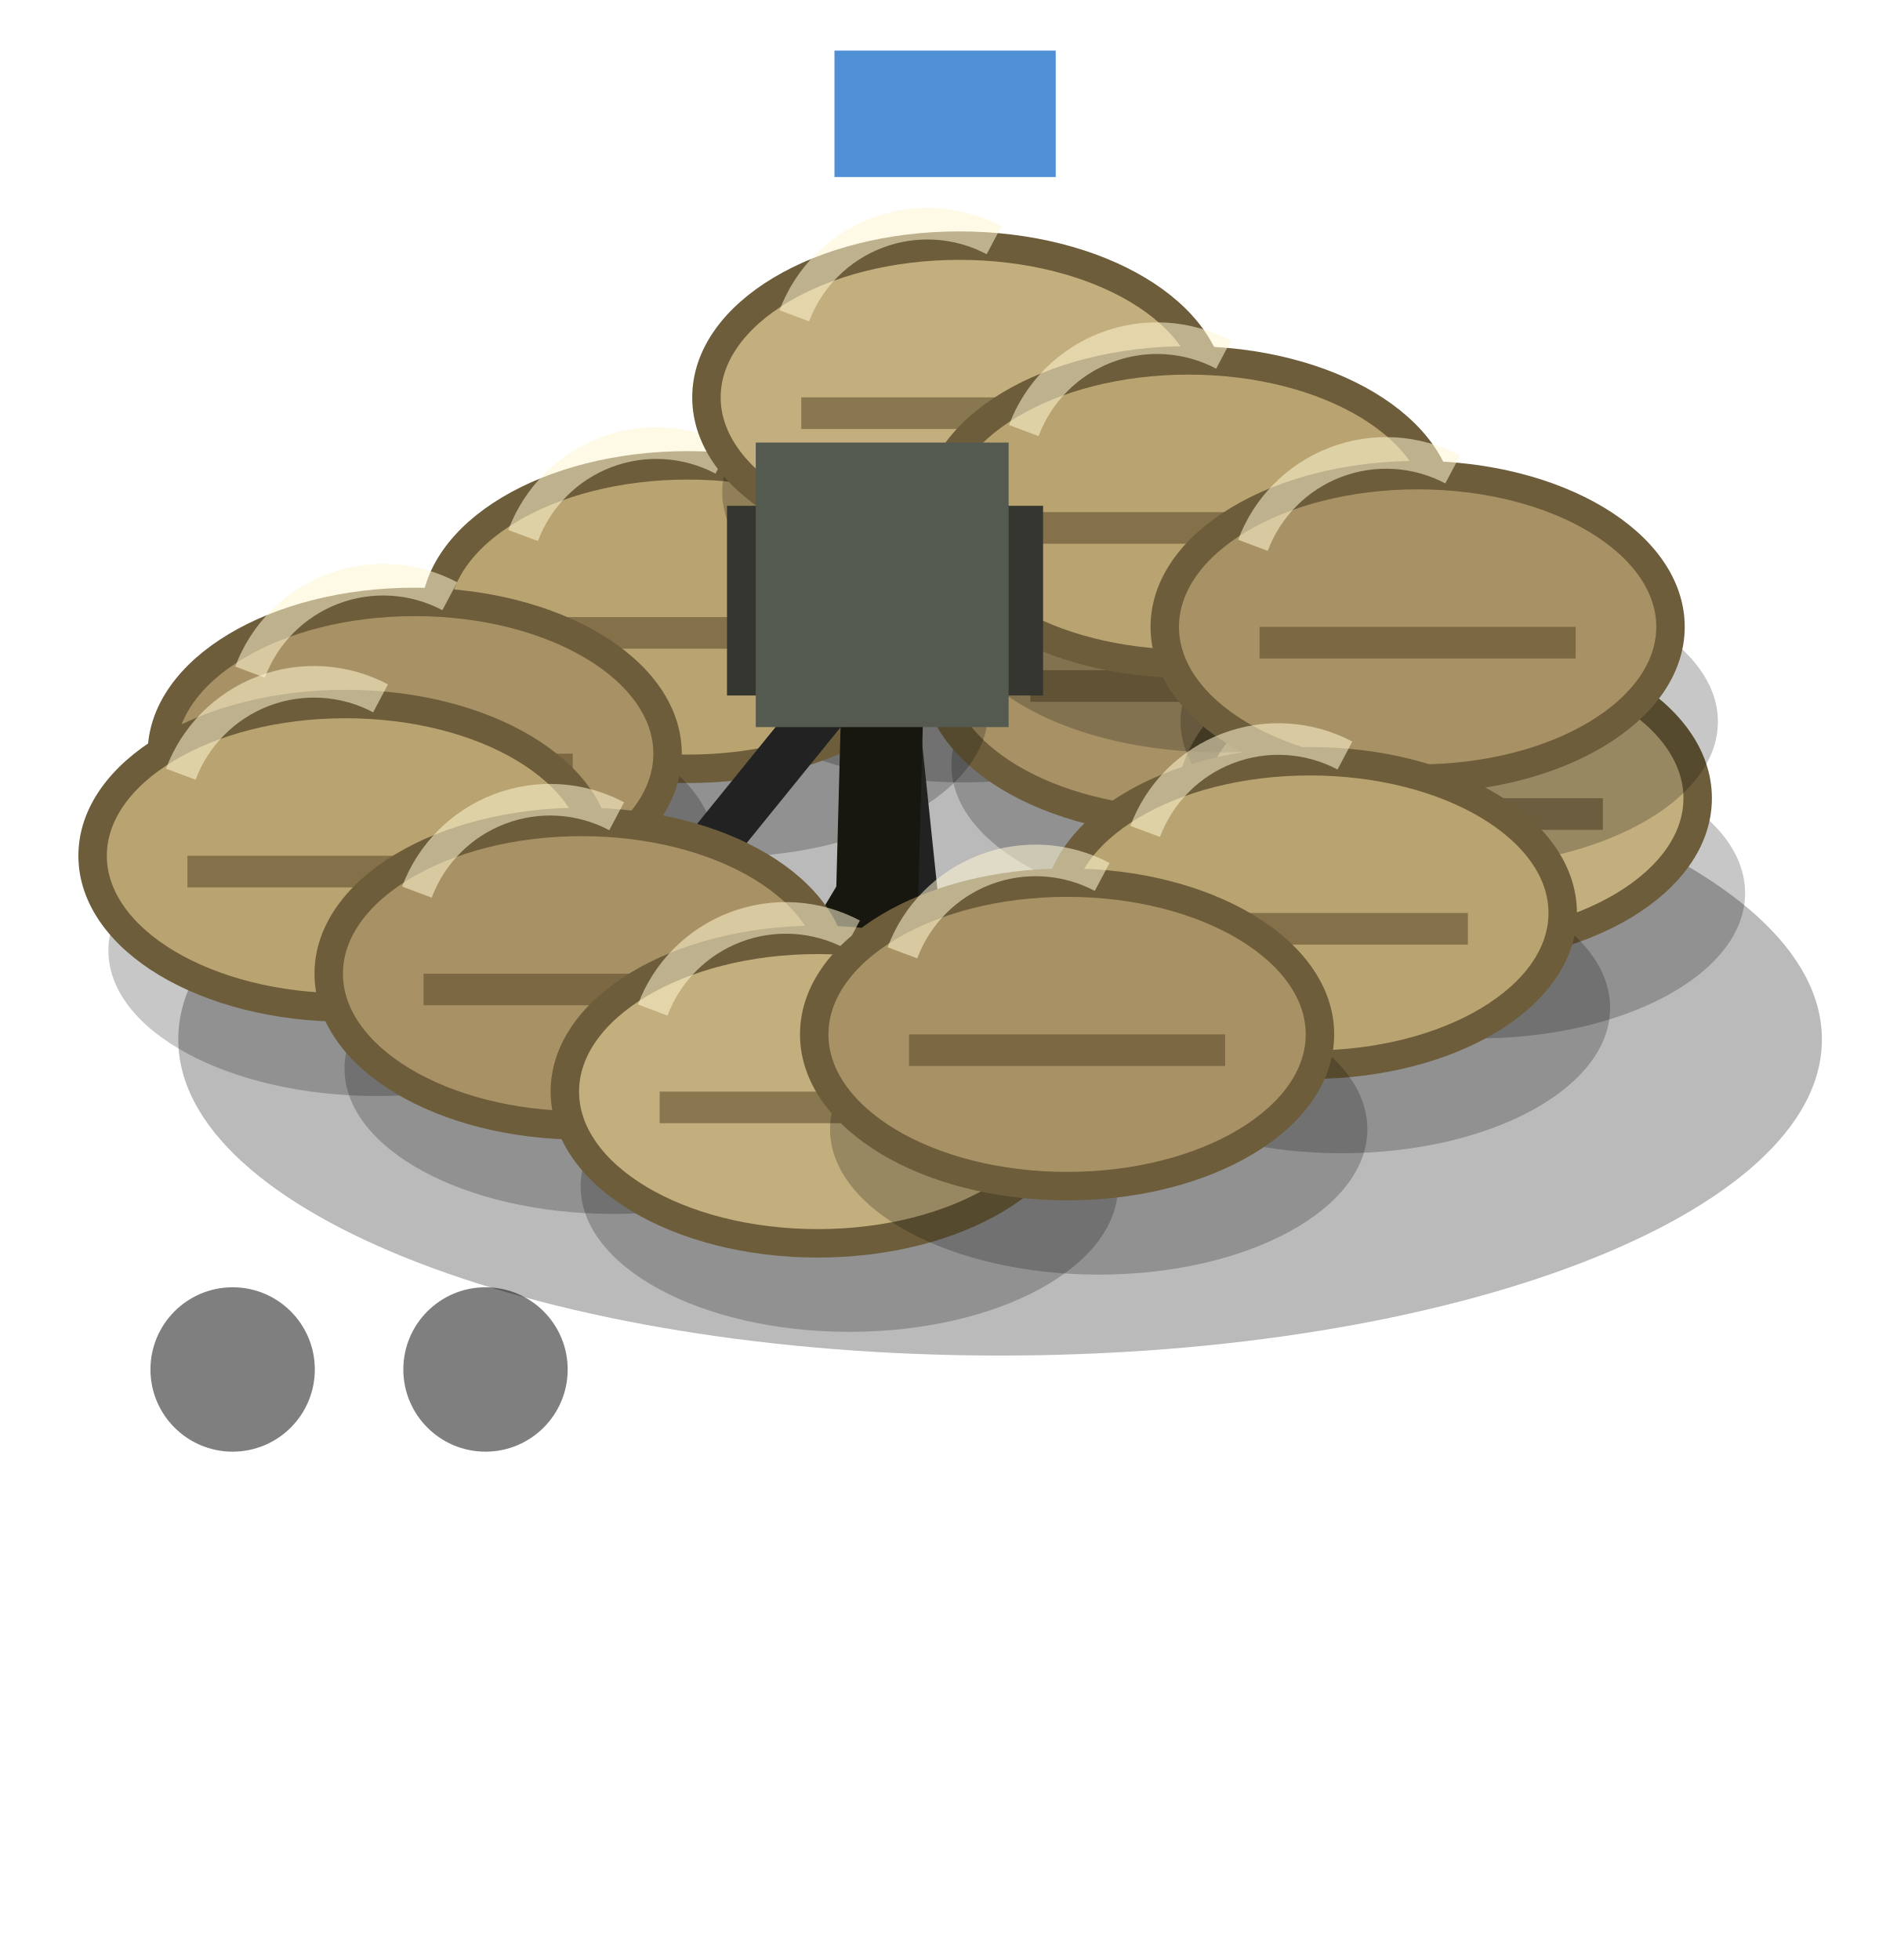
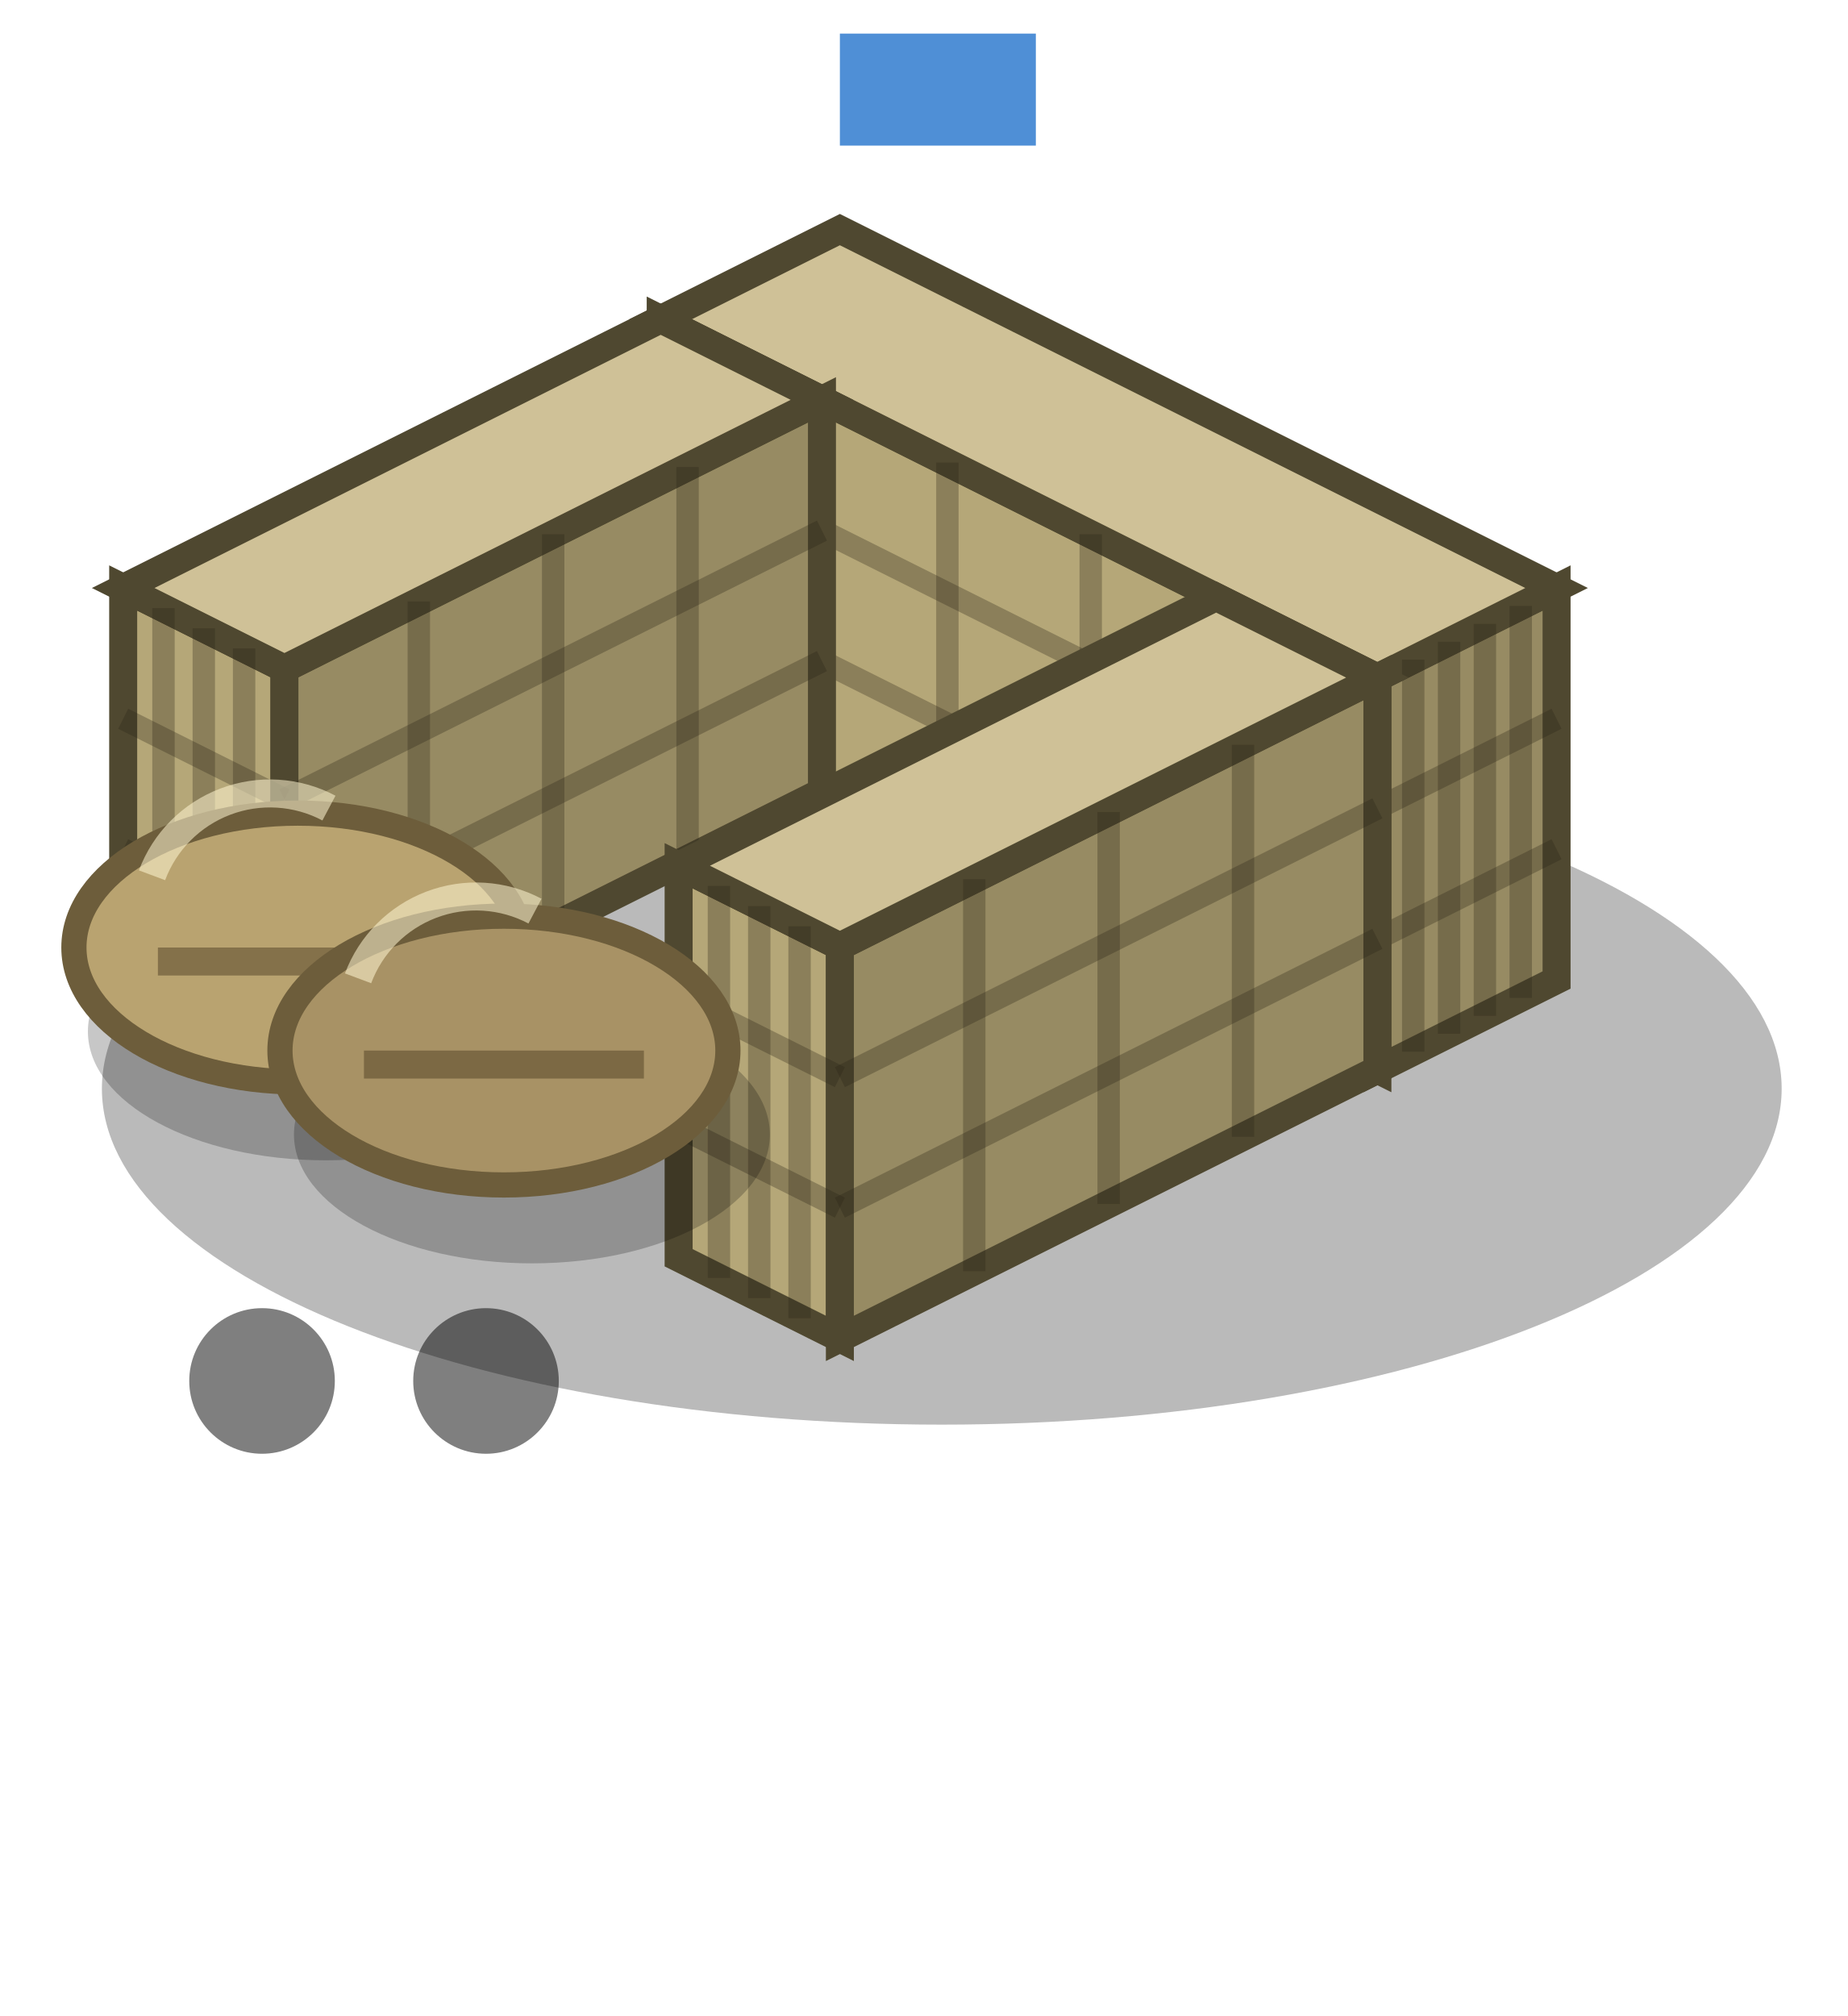
- <svg xmlns="http://www.w3.org/2000/svg" width="60" height="62" viewBox="-28 -29 60 62">
-   <rect id="bounds" x="-28" y="-29" width="60" height="62" fill="#000" fill-opacity="0" />
-   <path d="M29.64 3.88A26 10 0 1 1 -22.36 3.88A26 10 0 1 1 29.64 3.88" fill="rgba(0,0,0,.27)" />
-   <path d="M10.99 -8.85A8.5 4.6 0 1 1 -6.01 -8.85A8.5 4.6 0 1 1 10.99 -8.85" fill="rgba(0,0,0,.22)" />
-   <path d="M9.49 -11.85A8 4.8 0 1 1 -6.51 -11.85A8 4.8 0 1 1 9.49 -11.85" fill="#b9a370" />
-   <path d="M9.49 -11.85A8 4.8 0 1 1 -6.51 -11.85A8 4.8 0 1 1 9.49 -11.85" fill="none" stroke="#6d5d3b" stroke-width="0.9" />
-   <path d="M-3.72 -14.43A4.5 4.5 0 0 1 2.6 -16.83" fill="none" stroke="rgba(255,246,210,.55)" stroke-width="1" />
-   <path d="M-3.51 -11.35L6.49 -11.35" fill="none" stroke="rgba(80,64,36,.5)" stroke-width="1" />
-   <path d="M19.1 -4.8A8.5 4.6 0 1 1 2.1 -4.8A8.5 4.6 0 1 1 19.1 -4.8" fill="rgba(0,0,0,.22)" />
-   <path d="M17.6 -7.8A8 4.8 0 1 1 1.6 -7.8A8 4.8 0 1 1 17.6 -7.8" fill="#a89265" />
-   <path d="M17.6 -7.8A8 4.8 0 1 1 1.6 -7.8A8 4.8 0 1 1 17.6 -7.8" fill="none" stroke="#6d5d3b" stroke-width="0.9" />
-   <path d="M4.39 -10.38A4.5 4.5 0 0 1 10.71 -12.78" fill="none" stroke="rgba(255,246,210,.55)" stroke-width="1" />
-   <path d="M4.6 -7.3L14.6 -7.3" fill="none" stroke="rgba(80,64,36,.5)" stroke-width="1" />
-   <path d="M27.21 -0.75A8.5 4.6 0 1 1 10.21 -0.75A8.5 4.6 0 1 1 27.21 -0.75" fill="rgba(0,0,0,.22)" />
-   <path d="M25.71 -3.75A8 4.8 0 1 1 9.71 -3.75A8 4.8 0 1 1 25.71 -3.75" fill="#c3ae7d" />
-   <path d="M25.71 -3.75A8 4.8 0 1 1 9.71 -3.75A8 4.8 0 1 1 25.71 -3.75" fill="none" stroke="#6d5d3b" stroke-width="0.9" />
-   <path d="M12.49 -6.33A4.5 4.5 0 0 1 18.81 -8.72" fill="none" stroke="rgba(255,246,210,.55)" stroke-width="1" />
-   <path d="M12.71 -3.25L22.71 -3.25" fill="none" stroke="rgba(80,64,36,.5)" stroke-width="1" />
-   <path d="M3.26 -6.48A8.5 4.6 0 1 1 -13.74 -6.48A8.5 4.6 0 1 1 3.26 -6.48" fill="rgba(0,0,0,.22)" />
-   <path d="M1.76 -9.48A8 4.8 0 1 1 -14.24 -9.48A8 4.8 0 1 1 1.76 -9.48" fill="#b9a370" />
-   <path d="M1.76 -9.48A8 4.8 0 1 1 -14.24 -9.48A8 4.8 0 1 1 1.76 -9.48" fill="none" stroke="#6d5d3b" stroke-width="0.9" />
-   <path d="M-11.45 -12.06A4.5 4.5 0 0 1 -5.13 -14.46" fill="none" stroke="rgba(255,246,210,.55)" stroke-width="1" />
-   <path d="M-11.24 -8.98L-1.24 -8.98" fill="none" stroke="rgba(80,64,36,.5)" stroke-width="1" />
-   <path d="M-5.38 -2.16A8.5 4.6 0 1 1 -22.38 -2.16A8.5 4.6 0 1 1 -5.38 -2.16" fill="rgba(0,0,0,.22)" />
-   <path d="M-6.88 -5.16A8 4.8 0 1 1 -22.88 -5.16A8 4.8 0 1 1 -6.88 -5.16" fill="#a89265" />
-   <path d="M-6.88 -5.16A8 4.8 0 1 1 -22.88 -5.16A8 4.8 0 1 1 -6.88 -5.16" fill="none" stroke="#6d5d3b" stroke-width="0.9" />
-   <path d="M-20.09 -7.74A4.5 4.5 0 0 1 -13.77 -10.14" fill="none" stroke="rgba(255,246,210,.55)" stroke-width="1" />
-   <path d="M-19.88 -4.66L-9.88 -4.66" fill="none" stroke="rgba(80,64,36,.5)" stroke-width="1" />
-   <path d="M11.85 -13.43A8.5 4.6 0 1 1 -5.15 -13.43A8.5 4.6 0 1 1 11.85 -13.43" fill="rgba(0,0,0,.22)" />
-   <path d="M10.35 -16.43A8 4.8 0 1 1 -5.65 -16.43A8 4.8 0 1 1 10.35 -16.43" fill="#c3ae7d" />
-   <path d="M10.35 -16.43A8 4.8 0 1 1 -5.65 -16.43A8 4.8 0 1 1 10.35 -16.43" fill="none" stroke="#6d5d3b" stroke-width="0.9" />
-   <path d="M-2.87 -19.01A4.5 4.5 0 0 1 3.45 -21.4" fill="none" stroke="rgba(255,246,210,.55)" stroke-width="1" />
-   <path d="M-2.65 -15.93L7.35 -15.93" fill="none" stroke="rgba(80,64,36,.5)" stroke-width="1" />
-   <path d="M19.1 -9.8A8.5 4.6 0 1 1 2.1 -9.8A8.5 4.6 0 1 1 19.1 -9.8" fill="rgba(0,0,0,.22)" />
-   <path d="M17.6 -12.8A8 4.8 0 1 1 1.6 -12.8A8 4.8 0 1 1 17.6 -12.8" fill="#b9a370" />
-   <path d="M17.6 -12.8A8 4.8 0 1 1 1.6 -12.8A8 4.8 0 1 1 17.6 -12.8" fill="none" stroke="#6d5d3b" stroke-width="0.9" />
-   <path d="M4.39 -15.38A4.5 4.5 0 0 1 10.71 -17.78" fill="none" stroke="rgba(255,246,210,.55)" stroke-width="1" />
-   <path d="M4.6 -12.3L14.6 -12.3" fill="none" stroke="rgba(80,64,36,.5)" stroke-width="1" />
-   <path d="M26.35 -6.17A8.5 4.6 0 1 1 9.35 -6.17A8.5 4.6 0 1 1 26.35 -6.17" fill="rgba(0,0,0,.22)" />
-   <path d="M24.85 -9.17A8 4.8 0 1 1 8.85 -9.17A8 4.8 0 1 1 24.85 -9.17" fill="#a89265" />
-   <path d="M24.85 -9.17A8 4.8 0 1 1 8.85 -9.17A8 4.8 0 1 1 24.85 -9.17" fill="none" stroke="#6d5d3b" stroke-width="0.9" />
-   <path d="M11.64 -11.75A4.5 4.5 0 0 1 17.96 -14.15" fill="none" stroke="rgba(255,246,210,.55)" stroke-width="1" />
-   <path d="M11.85 -8.67L21.85 -8.67" fill="none" stroke="rgba(80,64,36,.5)" stroke-width="1" />
-   <path d="M0 0L0 -9" fill="none" stroke="#222" stroke-width="1.8" />
-   <path d="M-7.04 -0.32L0 -9" fill="none" stroke="#222" stroke-width="1.6" />
-   <path d="M1.28 3.2L0 -9" fill="none" stroke="#222" stroke-width="1.6" />
-   <rect x="-5" y="-13" width="10" height="6" fill="#34362f" />
-   <path d="M0 -10L-0.32 2.02" fill="none" stroke="#17170f" stroke-width="2.6" />
-   <path d="M-0.2 -2.22L-3.2 2.78" fill="none" stroke="#17170f" stroke-width="1" />
-   <path d="M-4.09 -15L3.91 -15L3.91 -6L-4.09 -6Z" fill="#555a50" />
-   <path d="M-7.57 1.07A8.5 4.6 0 1 1 -24.57 1.07A8.5 4.6 0 1 1 -7.57 1.07" fill="rgba(0,0,0,.22)" />
-   <path d="M-9.07 -1.93A8 4.8 0 1 1 -25.07 -1.93A8 4.8 0 1 1 -9.07 -1.93" fill="#b9a370" />
-   <path d="M-9.07 -1.93A8 4.8 0 1 1 -25.07 -1.93A8 4.8 0 1 1 -9.07 -1.93" fill="none" stroke="#6d5d3b" stroke-width="0.9" />
-   <path d="M-22.28 -4.51A4.5 4.5 0 0 1 -15.96 -6.91" fill="none" stroke="rgba(255,246,210,.55)" stroke-width="1" />
-   <path d="M-22.07 -1.43L-12.07 -1.43" fill="none" stroke="rgba(80,64,36,.5)" stroke-width="1" />
-   <path d="M-0.1 4.8A8.5 4.6 0 1 1 -17.1 4.8A8.5 4.6 0 1 1 -0.1 4.8" fill="rgba(0,0,0,.22)" />
-   <path d="M-1.6 1.8A8 4.8 0 1 1 -17.6 1.8A8 4.8 0 1 1 -1.6 1.8" fill="#a89265" />
-   <path d="M-1.6 1.8A8 4.8 0 1 1 -17.6 1.8A8 4.8 0 1 1 -1.6 1.8" fill="none" stroke="#6d5d3b" stroke-width="0.9" />
-   <path d="M-14.81 -0.78A4.5 4.5 0 0 1 -8.49 -3.18" fill="none" stroke="rgba(255,246,210,.55)" stroke-width="1" />
-   <path d="M-14.6 2.3L-4.6 2.3" fill="none" stroke="rgba(80,64,36,.5)" stroke-width="1" />
-   <path d="M7.37 8.53A8.5 4.6 0 1 1 -9.63 8.53A8.5 4.6 0 1 1 7.37 8.53" fill="rgba(0,0,0,.22)" />
-   <path d="M5.87 5.53A8 4.8 0 1 1 -10.13 5.53A8 4.8 0 1 1 5.87 5.53" fill="#c3ae7d" />
-   <path d="M5.87 5.53A8 4.8 0 1 1 -10.13 5.53A8 4.8 0 1 1 5.87 5.53" fill="none" stroke="#6d5d3b" stroke-width="0.9" />
-   <path d="M-7.35 2.95A4.5 4.5 0 0 1 -1.03 0.56" fill="none" stroke="rgba(255,246,210,.55)" stroke-width="1" />
-   <path d="M-7.13 6.03L2.87 6.03" fill="none" stroke="rgba(80,64,36,.5)" stroke-width="1" />
-   <path d="M22.94 2.88A8.5 4.6 0 1 1 5.94 2.88A8.5 4.6 0 1 1 22.94 2.88" fill="rgba(0,0,0,.22)" />
-   <path d="M21.44 -0.12A8 4.8 0 1 1 5.44 -0.12A8 4.8 0 1 1 21.44 -0.12" fill="#b9a370" />
-   <path d="M21.44 -0.12A8 4.8 0 1 1 5.44 -0.12A8 4.8 0 1 1 21.44 -0.12" fill="none" stroke="#6d5d3b" stroke-width="0.9" />
-   <path d="M8.23 -2.7A4.5 4.5 0 0 1 14.55 -5.1" fill="none" stroke="rgba(255,246,210,.55)" stroke-width="1" />
-   <path d="M8.44 0.38L18.44 0.38" fill="none" stroke="rgba(80,64,36,.5)" stroke-width="1" />
-   <path d="M15.26 6.72A8.5 4.6 0 1 1 -1.74 6.72A8.5 4.6 0 1 1 15.26 6.72" fill="rgba(0,0,0,.22)" />
-   <path d="M13.76 3.72A8 4.8 0 1 1 -2.24 3.72A8 4.8 0 1 1 13.76 3.72" fill="#a89265" />
-   <path d="M13.76 3.72A8 4.8 0 1 1 -2.24 3.72A8 4.8 0 1 1 13.76 3.72" fill="none" stroke="#6d5d3b" stroke-width="0.9" />
-   <path d="M0.55 1.14A4.5 4.5 0 0 1 6.87 -1.26" fill="none" stroke="rgba(255,246,210,.55)" stroke-width="1" />
-   <path d="M0.76 4.22L10.76 4.22" fill="none" stroke="rgba(80,64,36,.5)" stroke-width="1" />
-   <rect x="-1.6" y="-27.4" width="7" height="4" fill="#4f8fd6" />
+ <svg xmlns="http://www.w3.org/2000/svg" width="66" height="72" viewBox="-30 -35 66 72">
+   <rect id="bounds" x="-30" y="-35" width="66" height="72" fill="#000" fill-opacity="0" />
+   <path d="M33.64 3.88A30 12 0 1 1 -26.36 3.88A30 12 0 1 1 33.64 3.88" fill="rgba(0,0,0,.27)" />
+   <path d="M-6.4 -9.6L19.2 3.2L19.2 -10.8L-6.4 -23.6Z" fill="#b5a778" />
+   <path d="M-6.4 -9.6L19.2 3.2L19.2 -10.8L-6.4 -23.6Z" fill="none" stroke="#4f4830" stroke-width="1" />
+   <path d="M25.6 0L19.2 3.2L19.2 -10.8L25.6 -14Z" fill="#978b63" />
+   <path d="M25.6 0L19.2 3.2L19.2 -10.8L25.6 -14Z" fill="none" stroke="#4f4830" stroke-width="1" />
+   <path d="M0 -26.8L25.6 -14L19.2 -10.8L-6.4 -23.6Z" fill="#cfc197" />
+   <path d="M0 -26.8L25.6 -14L19.2 -10.8L-6.4 -23.6Z" fill="none" stroke="#4f4830" stroke-width="1" />
+   <path d="M-1.28 -7.04L-1.28 -21.04" fill="none" stroke="rgba(40,36,20,.3)" stroke-width="0.8" />
+   <path d="M24.32 0.64L24.32 -13.36" fill="none" stroke="rgba(40,36,20,.3)" stroke-width="0.8" />
+   <path d="M3.84 -4.48L3.84 -18.48" fill="none" stroke="rgba(40,36,20,.3)" stroke-width="0.8" />
+   <path d="M23.04 1.28L23.04 -12.72" fill="none" stroke="rgba(40,36,20,.3)" stroke-width="0.8" />
+   <path d="M8.96 -1.92L8.96 -15.92" fill="none" stroke="rgba(40,36,20,.3)" stroke-width="0.8" />
+   <path d="M21.76 1.92L21.76 -12.08" fill="none" stroke="rgba(40,36,20,.3)" stroke-width="0.8" />
+   <path d="M14.08 0.64L14.08 -13.36" fill="none" stroke="rgba(40,36,20,.3)" stroke-width="0.8" />
+   <path d="M20.48 2.56L20.48 -11.44" fill="none" stroke="rgba(40,36,20,.3)" stroke-width="0.8" />
+   <path d="M-6.4 -14.27L19.2 -1.47" fill="none" stroke="rgba(40,36,20,.3)" stroke-width="0.8" />
+   <path d="M25.6 -4.67L19.2 -1.47" fill="none" stroke="rgba(40,36,20,.3)" stroke-width="0.8" />
+   <path d="M-6.4 -18.93L19.2 -6.13" fill="none" stroke="rgba(40,36,20,.3)" stroke-width="0.8" />
+   <path d="M25.6 -9.33L19.2 -6.13" fill="none" stroke="rgba(40,36,20,.3)" stroke-width="0.8" />
+   <path d="M-25.6 0L-19.84 2.88L-19.84 -11.12L-25.6 -14Z" fill="#b5a778" />
+   <path d="M-25.6 0L-19.84 2.88L-19.84 -11.12L-25.6 -14Z" fill="none" stroke="#4f4830" stroke-width="1" />
+   <path d="M-0.64 -6.72L-19.84 2.88L-19.84 -11.12L-0.64 -20.72Z" fill="#978b63" />
+   <path d="M-0.64 -6.72L-19.84 2.88L-19.84 -11.12L-0.64 -20.72Z" fill="none" stroke="#4f4830" stroke-width="1" />
+   <path d="M-6.4 -23.6L-0.64 -20.72L-19.84 -11.12L-25.6 -14Z" fill="#cfc197" />
+   <path d="M-6.4 -23.6L-0.64 -20.72L-19.84 -11.12L-25.6 -14Z" fill="none" stroke="#4f4830" stroke-width="1" />
+   <path d="M-24.16 0.72L-24.16 -13.28" fill="none" stroke="rgba(40,36,20,.3)" stroke-width="0.8" />
+   <path d="M-5.44 -4.32L-5.44 -18.32" fill="none" stroke="rgba(40,36,20,.3)" stroke-width="0.8" />
+   <path d="M-22.72 1.44L-22.72 -12.56" fill="none" stroke="rgba(40,36,20,.3)" stroke-width="0.8" />
+   <path d="M-10.24 -1.92L-10.24 -15.92" fill="none" stroke="rgba(40,36,20,.3)" stroke-width="0.8" />
+   <path d="M-21.28 2.16L-21.28 -11.84" fill="none" stroke="rgba(40,36,20,.3)" stroke-width="0.8" />
+   <path d="M-15.04 0.48L-15.04 -13.52" fill="none" stroke="rgba(40,36,20,.3)" stroke-width="0.8" />
+   <path d="M-25.6 -4.67L-19.84 -1.79" fill="none" stroke="rgba(40,36,20,.3)" stroke-width="0.8" />
+   <path d="M-0.64 -11.39L-19.84 -1.79" fill="none" stroke="rgba(40,36,20,.3)" stroke-width="0.8" />
+   <path d="M-25.6 -9.33L-19.84 -6.45" fill="none" stroke="rgba(40,36,20,.3)" stroke-width="0.8" />
+   <path d="M-0.64 -16.05L-19.84 -6.45" fill="none" stroke="rgba(40,36,20,.3)" stroke-width="0.8" />
+   <path d="M-5.76 9.92L0 12.8L0 -1.2L-5.76 -4.08Z" fill="#b5a778" />
+   <path d="M-5.76 9.92L0 12.8L0 -1.2L-5.76 -4.08Z" fill="none" stroke="#4f4830" stroke-width="1" />
+   <path d="M19.2 3.2L0 12.8L0 -1.2L19.2 -10.8Z" fill="#978b63" />
+   <path d="M19.2 3.2L0 12.8L0 -1.2L19.2 -10.8Z" fill="none" stroke="#4f4830" stroke-width="1" />
+   <path d="M13.44 -13.68L19.2 -10.8L0 -1.2L-5.76 -4.08Z" fill="#cfc197" />
+   <path d="M13.44 -13.68L19.2 -10.8L0 -1.2L-5.76 -4.08Z" fill="none" stroke="#4f4830" stroke-width="1" />
+   <path d="M-4.32 10.64L-4.32 -3.36" fill="none" stroke="rgba(40,36,20,.3)" stroke-width="0.8" />
+   <path d="M14.4 5.6L14.4 -8.4" fill="none" stroke="rgba(40,36,20,.3)" stroke-width="0.8" />
+   <path d="M-2.88 11.36L-2.88 -2.64" fill="none" stroke="rgba(40,36,20,.3)" stroke-width="0.8" />
+   <path d="M9.6 8L9.6 -6" fill="none" stroke="rgba(40,36,20,.3)" stroke-width="0.8" />
+   <path d="M-1.44 12.08L-1.44 -1.92" fill="none" stroke="rgba(40,36,20,.3)" stroke-width="0.8" />
+   <path d="M4.8 10.4L4.8 -3.6" fill="none" stroke="rgba(40,36,20,.3)" stroke-width="0.8" />
+   <path d="M-5.76 5.25L0 8.13" fill="none" stroke="rgba(40,36,20,.3)" stroke-width="0.8" />
+   <path d="M19.2 -1.47L0 8.13" fill="none" stroke="rgba(40,36,20,.3)" stroke-width="0.8" />
+   <path d="M-5.76 0.59L0 3.47" fill="none" stroke="rgba(40,36,20,.3)" stroke-width="0.8" />
+   <path d="M19.2 -6.13L0 3.47" fill="none" stroke="rgba(40,36,20,.3)" stroke-width="0.8" />
+   <path d="M-9.86 1.84A8.5 4.6 0 1 1 -26.86 1.84A8.5 4.6 0 1 1 -9.86 1.84" fill="rgba(0,0,0,.22)" />
+   <path d="M-11.36 -1.16A8 4.8 0 1 1 -27.36 -1.16A8 4.8 0 1 1 -11.36 -1.16" fill="#b9a370" />
+   <path d="M-11.36 -1.16A8 4.8 0 1 1 -27.36 -1.16A8 4.8 0 1 1 -11.36 -1.16" fill="none" stroke="#6d5d3b" stroke-width="0.9" />
+   <path d="M-24.57 -3.74A4.5 4.5 0 0 1 -18.25 -6.14" fill="none" stroke="rgba(255,246,210,.55)" stroke-width="1" />
+   <path d="M-24.36 -0.66L-14.36 -0.66" fill="none" stroke="rgba(80,64,36,.5)" stroke-width="1" />
+   <path d="M-2.5 5.52A8.5 4.6 0 1 1 -19.5 5.52A8.5 4.6 0 1 1 -2.5 5.52" fill="rgba(0,0,0,.22)" />
+   <path d="M-4 2.52A8 4.8 0 1 1 -20 2.52A8 4.8 0 1 1 -4 2.52" fill="#a89265" />
+   <path d="M-4 2.52A8 4.8 0 1 1 -20 2.52A8 4.8 0 1 1 -4 2.52" fill="none" stroke="#6d5d3b" stroke-width="0.9" />
+   <path d="M-17.21 -0.06A4.5 4.5 0 0 1 -10.89 -2.46" fill="none" stroke="rgba(255,246,210,.55)" stroke-width="1" />
+   <path d="M-17 3.02L-7 3.02" fill="none" stroke="rgba(80,64,36,.5)" stroke-width="1" />
+   <rect x="0" y="-33.8" width="7" height="4" fill="#4f8fd6" />
  <path d="M-18.04 14.32A2.6 2.6 0 1 1 -23.24 14.32A2.6 2.6 0 1 1 -18.04 14.32" fill="rgba(0,0,0,.5)" />
  <path d="M-10.04 14.32A2.6 2.6 0 1 1 -15.24 14.32A2.6 2.6 0 1 1 -10.04 14.32" fill="rgba(0,0,0,.5)" />
</svg>
